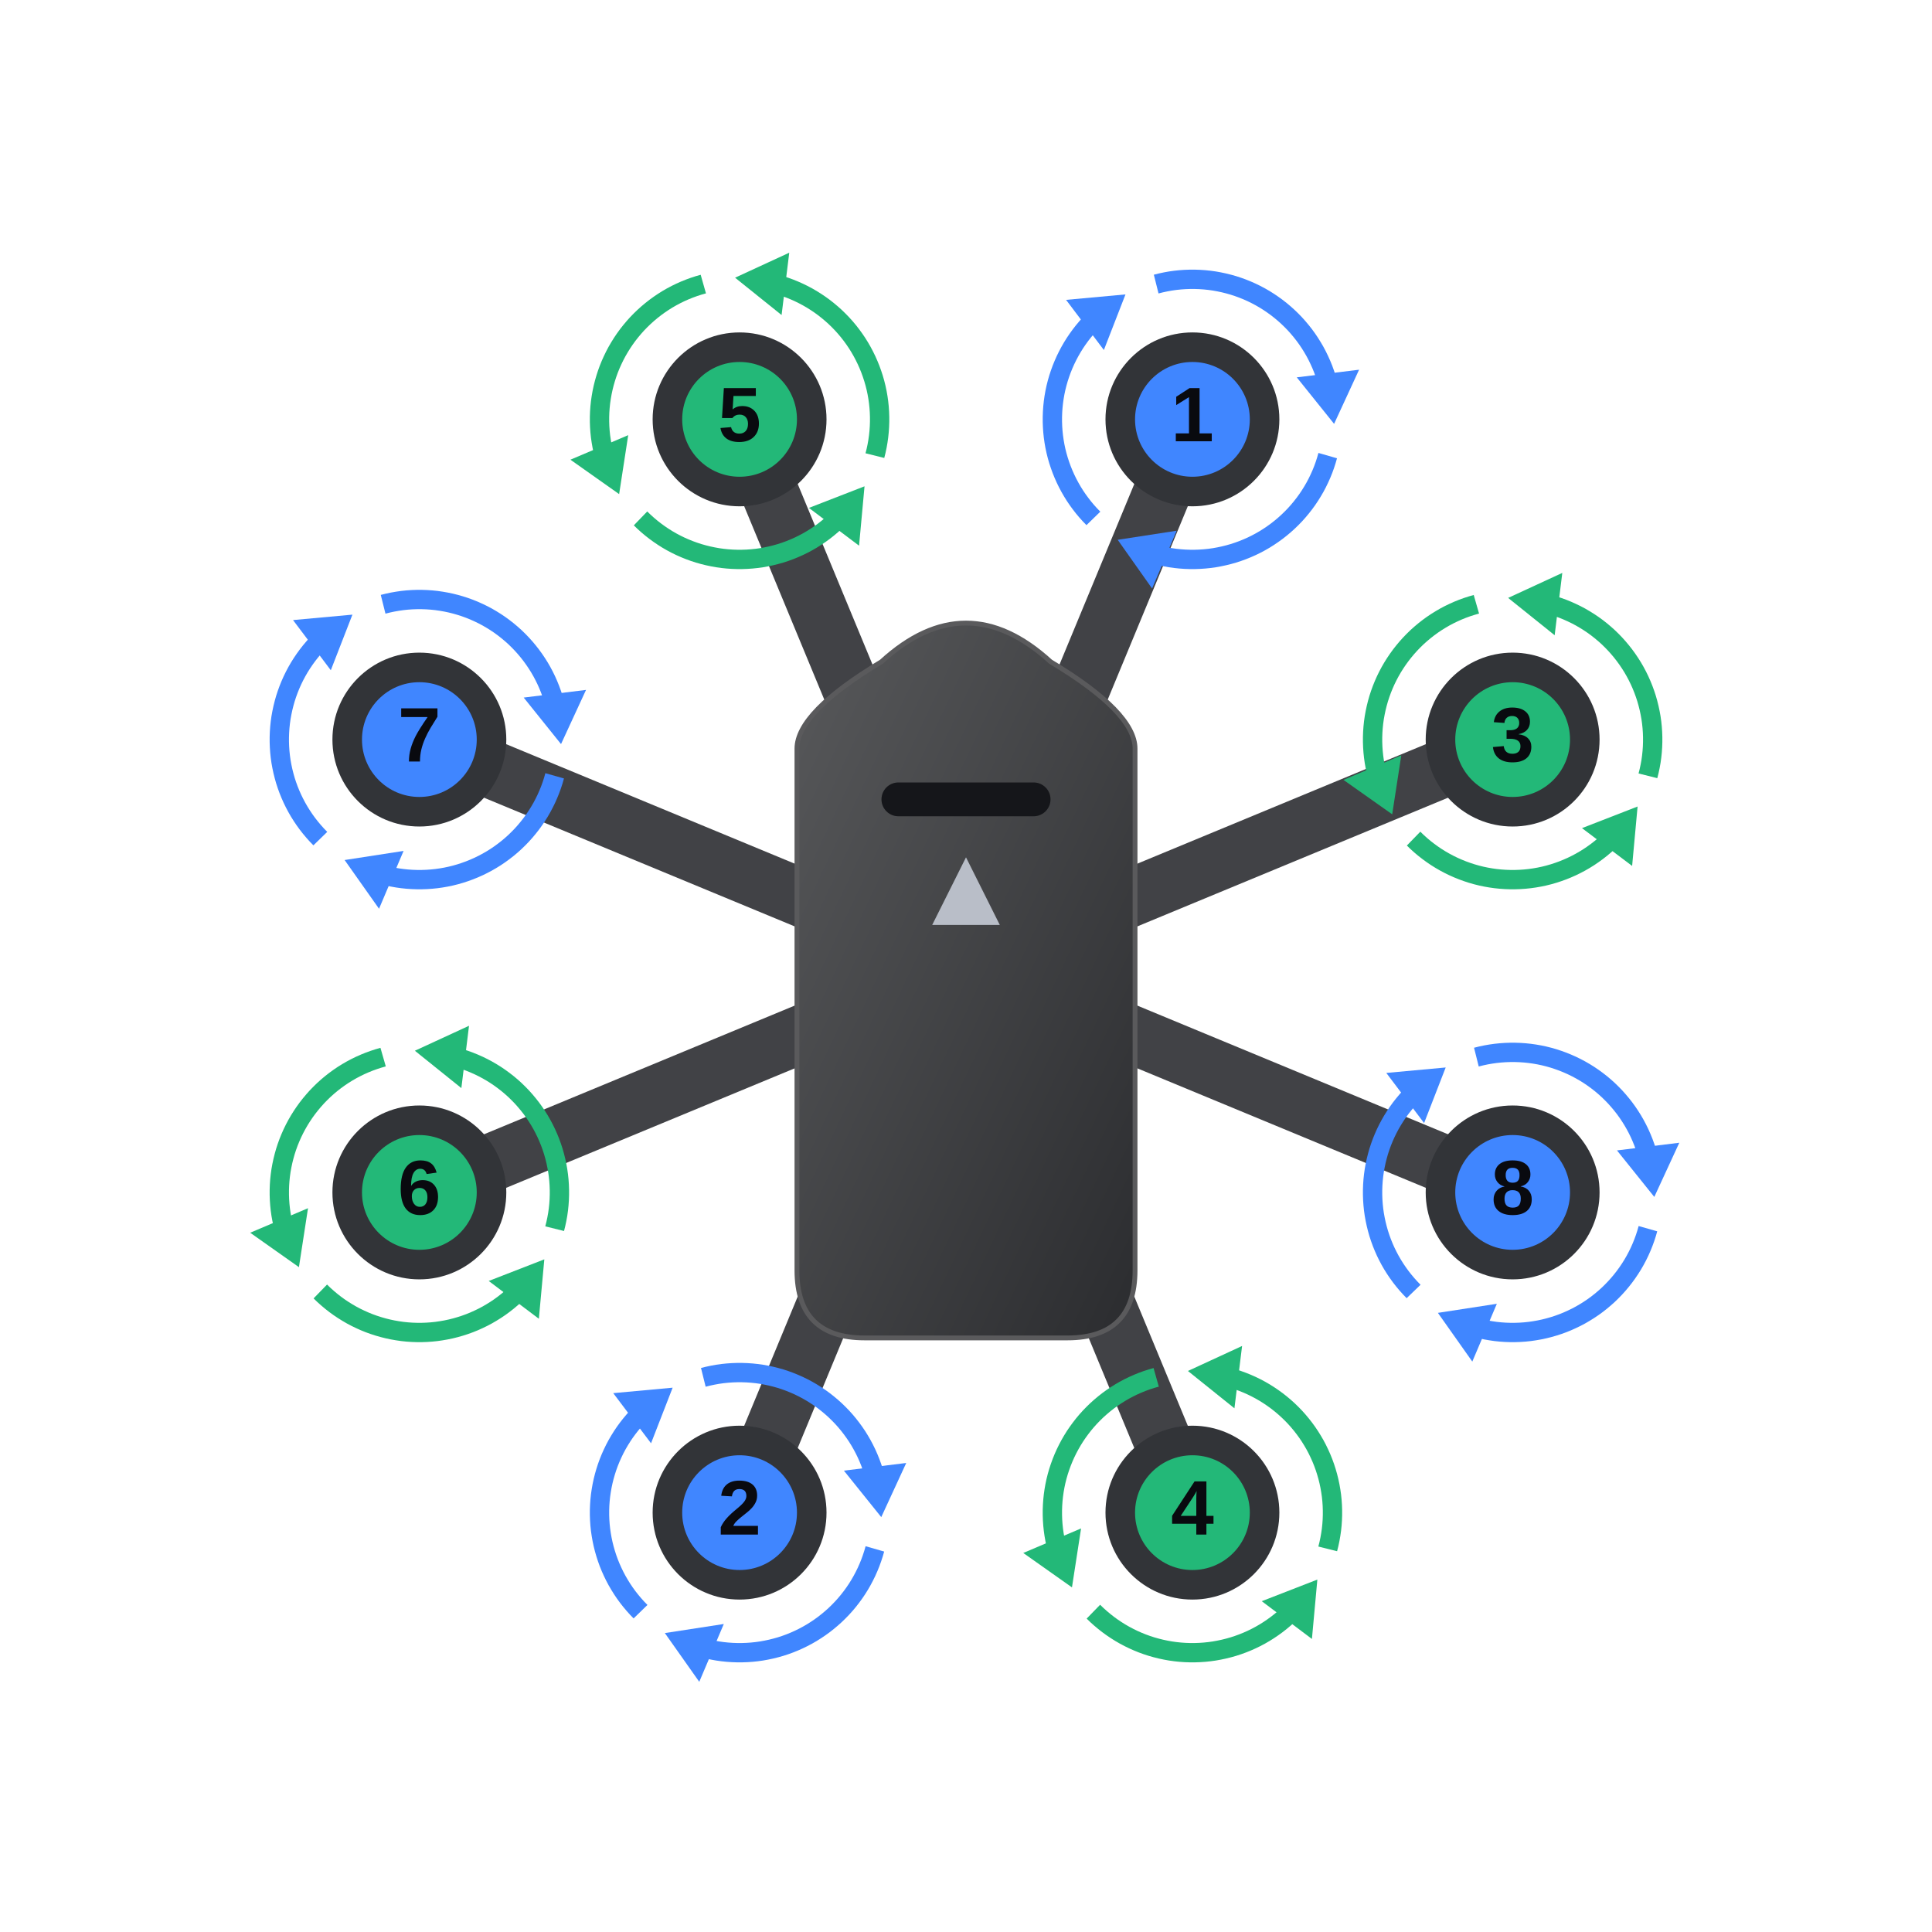
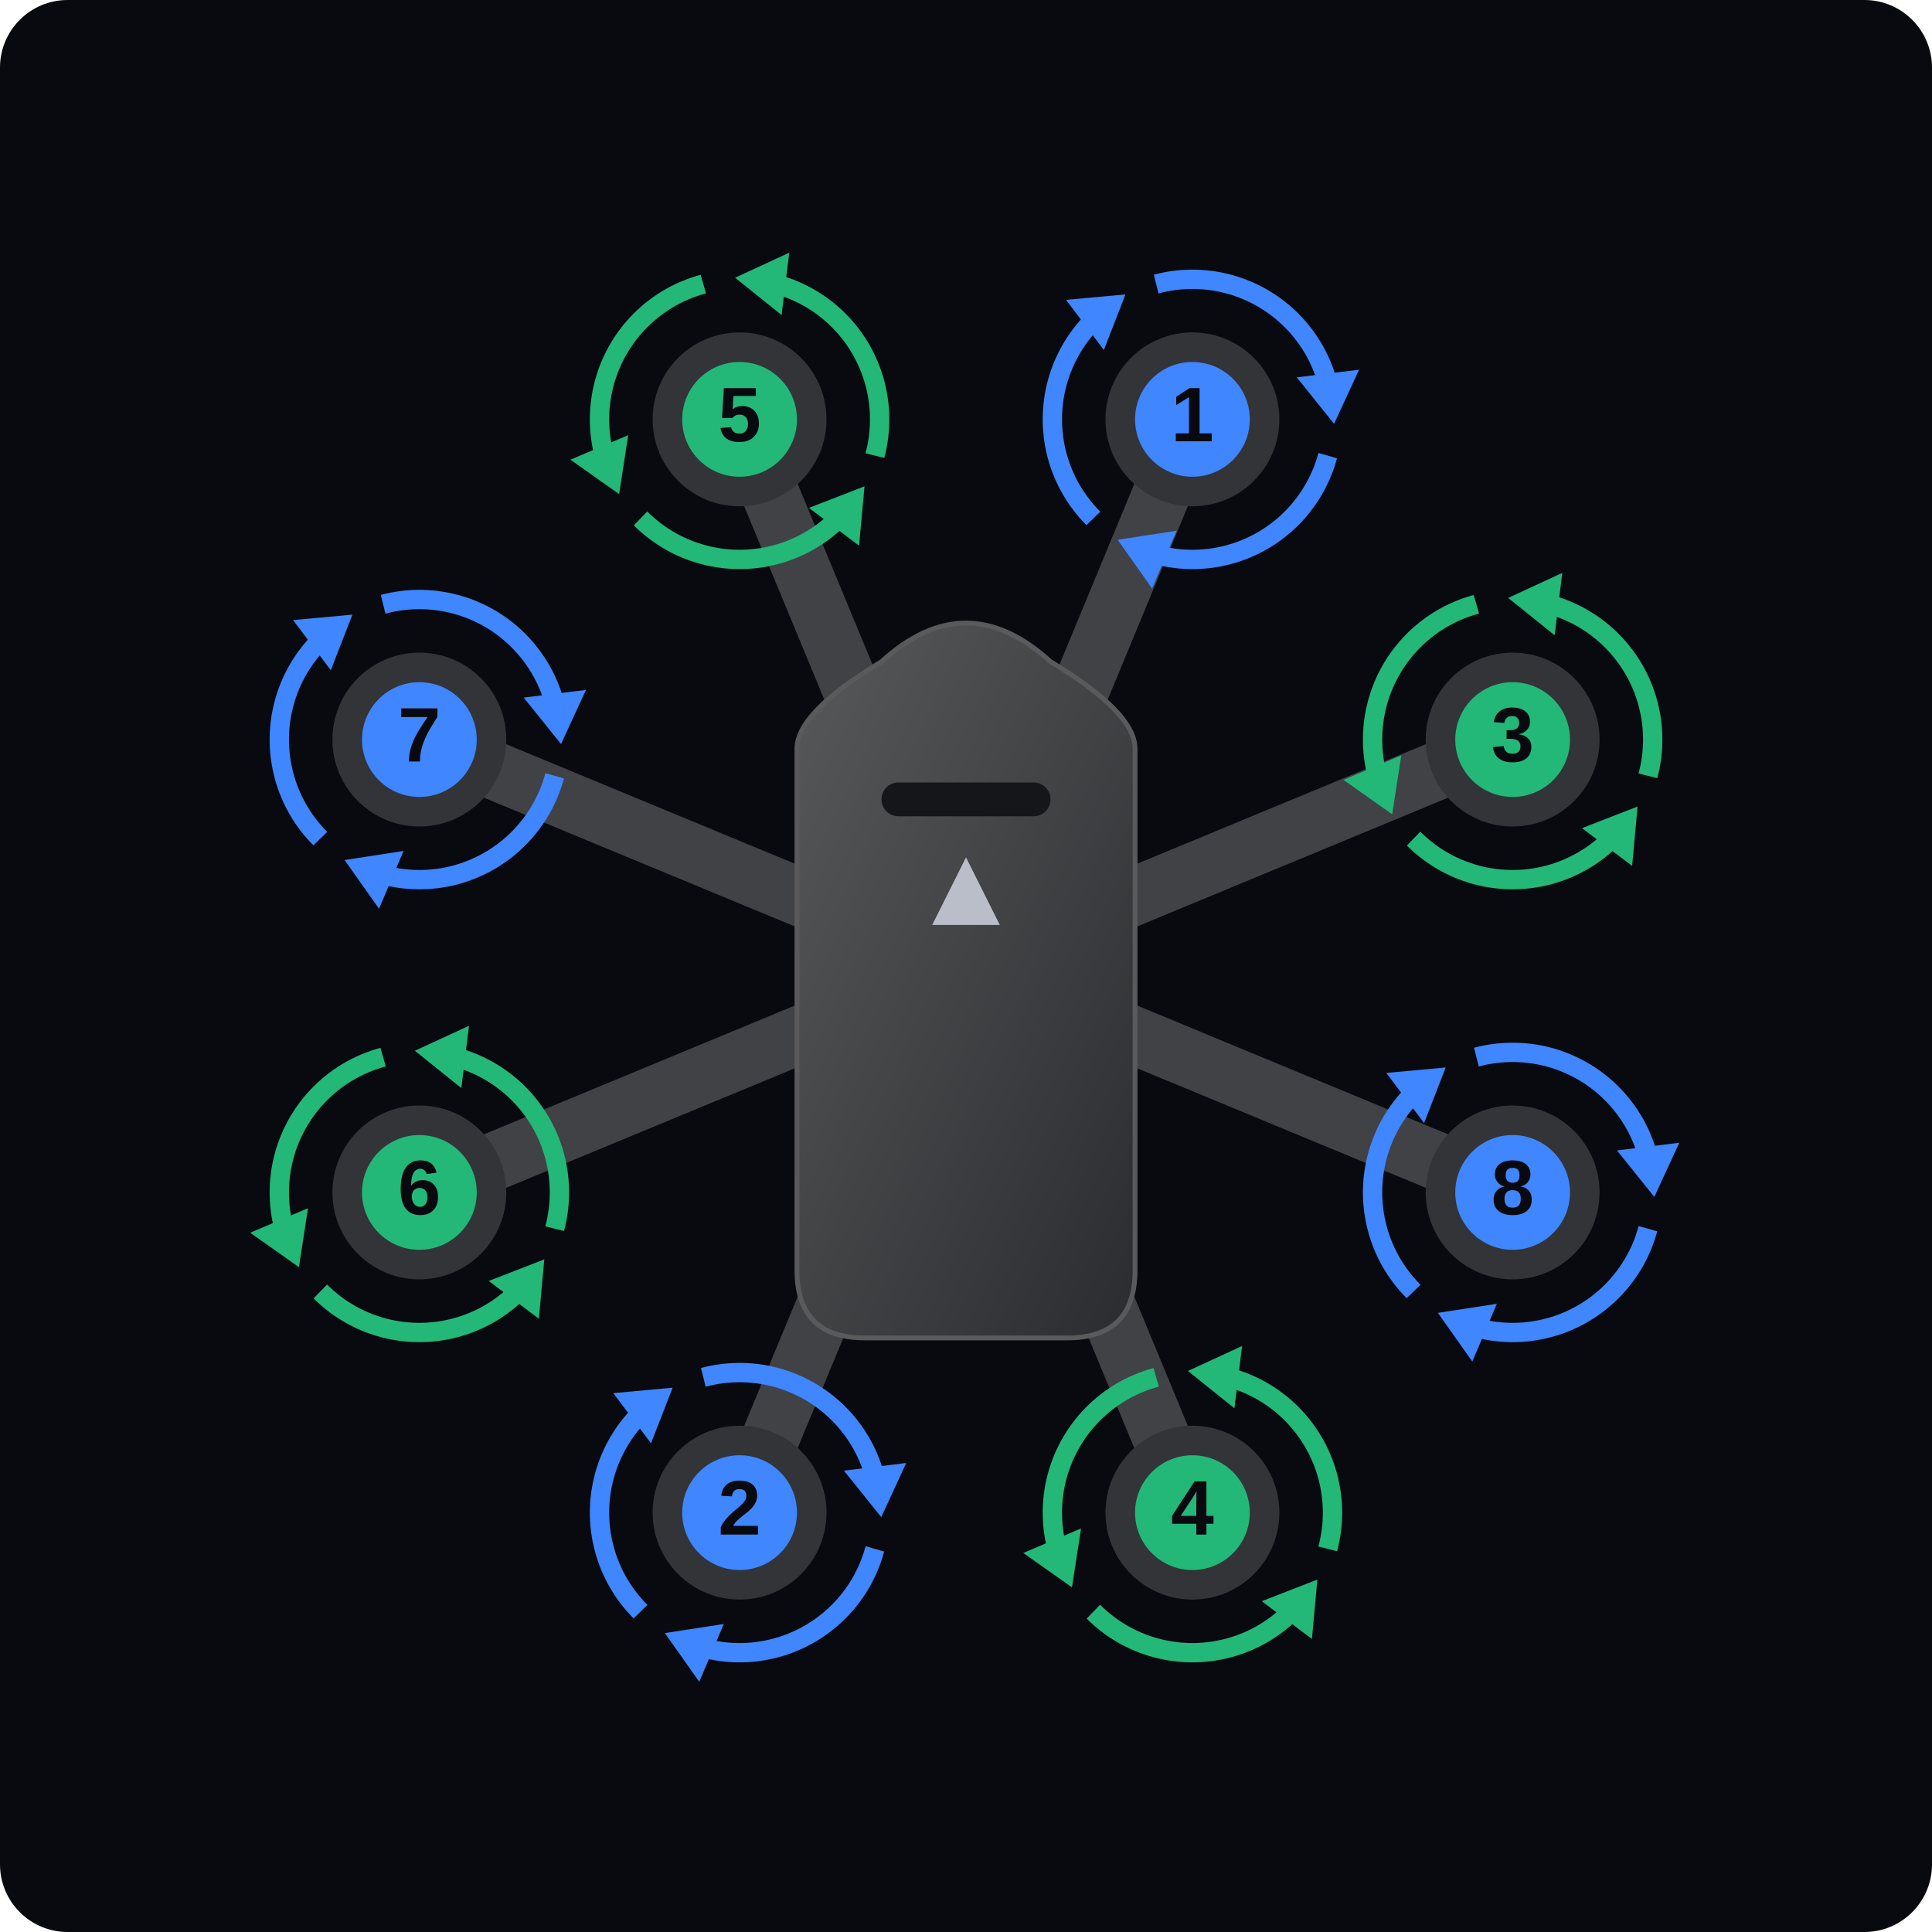
<svg xmlns="http://www.w3.org/2000/svg" width="800" height="800" viewBox="0 0 800 800">
  <defs>
    <linearGradient id="body" x1="0" y1="0" x2="1" y2="1">
      <stop stop-color="#58595b" />
      <stop offset="1" stop-color="#2b2c2f" />
    </linearGradient>
  </defs>
+   <rect width="800" height="800" rx="28" fill="#090a0f" />
  <path d="M 400 400 L 493.757 173.65" stroke="#414246" stroke-width="24" stroke-linecap="round" />
  <path d="M 400 400 L 626.35 306.243" stroke="#414246" stroke-width="24" stroke-linecap="round" />
  <path d="M 400 400 L 626.35 493.757" stroke="#414246" stroke-width="24" stroke-linecap="round" />
  <path d="M 400 400 L 493.757 626.35" stroke="#414246" stroke-width="24" stroke-linecap="round" />
  <path d="M 400 400 L 306.243 626.35" stroke="#414246" stroke-width="24" stroke-linecap="round" />
  <path d="M 400 400 L 173.65 493.757" stroke="#414246" stroke-width="24" stroke-linecap="round" />
  <path d="M 400 400 L 173.65 306.243" stroke="#414246" stroke-width="24" stroke-linecap="round" />
  <path d="M 400 400 L 306.243 173.65" stroke="#414246" stroke-width="24" stroke-linecap="round" />
  <path d="M330 335 V310 Q330 295 365 274 Q400 242 435 274 Q470 295 470 310 V526 Q470 554 442 554 H358 Q330 554 330 526 Z" fill="url(#body)" stroke="#5a5a5c" stroke-width="2" />
  <rect x="365" y="324" width="70" height="14" rx="7" fill="#15161a" />
  <circle cx="493.757" cy="173.65" r="36" fill="#323438" />
  <circle cx="493.757" cy="173.65" r="23.76" fill="#4086ff" />
  <polyline points="549.78,188.66 549.22,190.61 548.60,192.53 547.91,194.43 547.15,196.31 546.32,198.16 545.44,199.98 544.49,201.77 543.47,203.52 542.40,205.24 541.27,206.92 540.08,208.55 538.83,210.15 537.53,211.70 536.18,213.21 534.77,214.66 533.31,216.07 531.81,217.42 530.26,218.72 528.66,219.97 527.02,221.16 525.35,222.29 523.63,223.37 521.88,224.38 520.09,225.33 518.27,226.22 516.42,227.04 514.54,227.80 512.64,228.49 510.71,229.12 508.77,229.67 506.80,230.16 504.82,230.58 502.83,230.94 500.83,231.22 498.81,231.43 496.79,231.57 494.77,231.64 492.75,231.64 490.72,231.57 488.70,231.43 486.69,231.22 484.68,230.94 482.69,230.58 480.71,230.16 478.75,229.67 476.80,229.12 474.87,228.49 472.97,227.80 471.10,227.04" fill="none" stroke="#4086ff" stroke-width="8" />
  <polygon points="462.81,223.52 477.06,243.69 487.22,219.76" fill="#4086ff" />
  <polyline points="452.75,214.66 451.34,213.21 449.98,211.70 448.68,210.15 447.44,208.55 446.25,206.92 445.11,205.24 444.04,203.52 443.03,201.77 442.08,199.98 441.19,198.16 440.37,196.31 439.61,194.43 438.92,192.53 438.29,190.61 437.73,188.66 437.24,186.70 436.82,184.72 436.47,182.72 436.19,180.72 435.98,178.70 435.84,176.68 435.77,174.66 435.77,172.64 435.84,170.61 435.98,168.59 436.19,166.58 436.47,164.58 436.82,162.58 437.24,160.60 437.73,158.64 438.29,156.69 438.92,154.77 439.61,152.86 440.37,150.99 441.19,149.14 442.08,147.32 443.03,145.53 444.04,143.78 445.11,142.06 446.25,140.38 447.44,138.74 448.68,137.15 449.98,135.60 451.34,134.09 452.75,132.64 454.20,131.23 455.71,129.88 457.26,128.58 458.85,127.33" fill="none" stroke="#4086ff" stroke-width="8" />
  <polygon points="466.04,121.91 441.44,124.17 457.09,144.93" fill="#4086ff" />
  <polyline points="478.75,117.63 480.71,117.14 482.69,116.72 484.68,116.36 486.69,116.08 488.70,115.87 490.72,115.73 492.75,115.66 494.77,115.66 496.79,115.73 498.81,115.87 500.83,116.08 502.83,116.36 504.82,116.72 506.80,117.14 508.77,117.63 510.71,118.18 512.64,118.81 514.54,119.50 516.42,120.26 518.27,121.08 520.09,121.97 521.88,122.92 523.63,123.93 525.35,125.01 527.02,126.14 528.66,127.33 530.26,128.58 531.81,129.88 533.31,131.23 534.77,132.64 536.18,134.09 537.53,135.60 538.83,137.15 540.08,138.74 541.27,140.38 542.40,142.06 543.47,143.78 544.49,145.53 545.44,147.32 546.32,149.14 547.15,150.99 547.91,152.86 548.60,154.77 549.22,156.69 549.78,158.64 550.27,160.60 550.69,162.58 551.04,164.58 551.33,166.58" fill="none" stroke="#4086ff" stroke-width="8" />
  <polygon points="552.42,175.51 562.77,153.09 536.96,156.25" fill="#4086ff" />
  <text x="493.757" y="173.65" text-anchor="middle" dominant-baseline="middle" fill="#090a0f" font-family="Arial" font-weight="bold" font-size="32">1</text>
  <circle cx="626.35" cy="306.243" r="36" fill="#323438" />
  <circle cx="626.35" cy="306.243" r="23.76" fill="#23b878" />
  <polyline points="682.37,321.25 682.86,319.29 683.28,317.31 683.64,315.32 683.92,313.31 684.13,311.30 684.27,309.28 684.34,307.25 684.34,305.23 684.27,303.21 684.13,301.19 683.92,299.17 683.64,297.17 683.28,295.18 682.86,293.20 682.37,291.23 681.82,289.29 681.19,287.36 680.50,285.46 679.74,283.58 678.92,281.73 678.03,279.91 677.08,278.12 676.07,276.37 674.99,274.65 673.86,272.98 672.67,271.34 671.42,269.74 670.12,268.19 668.77,266.69 667.36,265.23 665.91,263.82 664.40,262.47 662.85,261.17 661.26,259.92 659.62,258.73 657.94,257.60 656.22,256.53 654.47,255.51 652.68,254.56 650.86,253.68 649.01,252.85 647.14,252.09 645.23,251.40 643.31,250.78 641.36,250.22 639.40,249.73 637.42,249.31 635.42,248.96 633.42,248.67" fill="none" stroke="#23b878" stroke-width="8" />
  <polygon points="624.49,247.58 646.91,237.23 643.75,263.04" fill="#23b878" />
  <polyline points="585.34,347.25 586.79,348.66 588.30,350.02 589.85,351.32 591.45,352.56 593.08,353.75 594.76,354.89 596.48,355.96 598.23,356.97 600.02,357.92 601.84,358.81 603.69,359.63 605.57,360.39 607.47,361.08 609.39,361.71 611.34,362.27 613.30,362.76 615.28,363.18 617.28,363.53 619.28,363.81 621.30,364.02 623.32,364.16 625.34,364.23 627.36,364.23 629.39,364.16 631.41,364.02 633.42,363.81 635.42,363.53 637.42,363.18 639.40,362.76 641.36,362.27 643.31,361.71 645.23,361.08 647.14,360.39 649.01,359.63 650.86,358.81 652.68,357.92 654.47,356.97 656.22,355.96 657.94,354.89 659.62,353.75 661.26,352.56 662.85,351.32 664.40,350.02 665.91,348.66 667.36,347.25 668.77,345.80 670.12,344.29 671.42,342.74 672.67,341.15" fill="none" stroke="#23b878" stroke-width="8" />
  <polygon points="678.09,333.96 675.83,358.56 655.07,342.91" fill="#23b878" />
  <polyline points="611.34,250.22 609.39,250.78 607.47,251.40 605.57,252.09 603.69,252.85 601.84,253.68 600.02,254.56 598.23,255.51 596.48,256.53 594.76,257.60 593.08,258.73 591.45,259.92 589.85,261.17 588.30,262.47 586.79,263.82 585.34,265.23 583.93,266.69 582.58,268.19 581.28,269.74 580.03,271.34 578.84,272.98 577.71,274.65 576.63,276.37 575.62,278.12 574.67,279.91 573.78,281.73 572.96,283.58 572.20,285.46 571.51,287.36 570.88,289.29 570.33,291.23 569.84,293.20 569.42,295.18 569.06,297.17 568.78,299.17 568.57,301.19 568.43,303.21 568.36,305.23 568.36,307.25 568.43,309.28 568.57,311.30 568.78,313.31 569.06,315.32 569.42,317.31 569.84,319.29 570.33,321.25 570.88,323.20 571.51,325.13 572.20,327.03 572.96,328.90" fill="none" stroke="#23b878" stroke-width="8" />
  <polygon points="576.48,337.19 556.31,322.94 580.24,312.78" fill="#23b878" />
  <text x="626.35" y="306.243" text-anchor="middle" dominant-baseline="middle" fill="#090a0f" font-family="Arial" font-weight="bold" font-size="32">3</text>
  <circle cx="626.35" cy="493.757" r="36" fill="#323438" />
  <circle cx="626.35" cy="493.757" r="23.76" fill="#4086ff" />
  <polyline points="682.37,508.77 681.82,510.71 681.19,512.64 680.50,514.54 679.74,516.42 678.92,518.27 678.03,520.09 677.08,521.88 676.07,523.63 674.99,525.35 673.86,527.02 672.67,528.66 671.42,530.26 670.12,531.81 668.77,533.31 667.36,534.77 665.91,536.18 664.40,537.53 662.85,538.83 661.26,540.08 659.62,541.27 657.94,542.40 656.22,543.47 654.47,544.49 652.68,545.44 650.86,546.32 649.01,547.15 647.14,547.91 645.23,548.60 643.31,549.22 641.36,549.78 639.40,550.27 637.42,550.69 635.42,551.04 633.42,551.33 631.41,551.54 629.39,551.68 627.36,551.75 625.34,551.75 623.32,551.68 621.30,551.54 619.28,551.33 617.28,551.04 615.28,550.69 613.30,550.27 611.34,549.78 609.39,549.22 607.47,548.60 605.57,547.91 603.69,547.15" fill="none" stroke="#4086ff" stroke-width="8" />
  <polygon points="595.40,543.63 609.65,563.80 619.81,539.87" fill="#4086ff" />
  <polyline points="585.34,534.77 583.93,533.31 582.58,531.81 581.28,530.26 580.03,528.66 578.84,527.02 577.71,525.35 576.63,523.63 575.62,521.88 574.67,520.09 573.78,518.27 572.96,516.42 572.20,514.54 571.51,512.64 570.88,510.71 570.33,508.77 569.84,506.80 569.42,504.82 569.06,502.83 568.78,500.83 568.57,498.81 568.43,496.79 568.36,494.77 568.36,492.75 568.43,490.72 568.57,488.70 568.78,486.69 569.06,484.68 569.42,482.69 569.84,480.71 570.33,478.75 570.88,476.80 571.51,474.87 572.20,472.97 572.96,471.10 573.78,469.25 574.67,467.43 575.62,465.64 576.63,463.89 577.71,462.17 578.84,460.49 580.03,458.85 581.28,457.26 582.58,455.71 583.93,454.20 585.34,452.75 586.79,451.34 588.30,449.98 589.85,448.68 591.45,447.44" fill="none" stroke="#4086ff" stroke-width="8" />
  <polygon points="598.63,442.02 574.04,444.28 589.69,465.04" fill="#4086ff" />
  <polyline points="611.34,437.73 613.30,437.24 615.28,436.82 617.28,436.47 619.28,436.19 621.30,435.98 623.32,435.84 625.34,435.77 627.36,435.77 629.39,435.84 631.41,435.98 633.42,436.19 635.42,436.47 637.42,436.82 639.40,437.24 641.36,437.73 643.31,438.29 645.23,438.92 647.14,439.61 649.01,440.37 650.86,441.19 652.68,442.08 654.47,443.03 656.22,444.04 657.94,445.11 659.62,446.25 661.26,447.44 662.85,448.68 664.40,449.98 665.91,451.34 667.36,452.75 668.77,454.20 670.12,455.71 671.42,457.26 672.67,458.85 673.86,460.49 674.99,462.17 676.07,463.89 677.08,465.64 678.03,467.43 678.92,469.25 679.74,471.10 680.50,472.97 681.19,474.87 681.82,476.80 682.37,478.75 682.86,480.71 683.28,482.69 683.64,484.68 683.92,486.69" fill="none" stroke="#4086ff" stroke-width="8" />
  <polygon points="685.01,495.62 695.36,473.19 669.55,476.36" fill="#4086ff" />
  <text x="626.35" y="493.757" text-anchor="middle" dominant-baseline="middle" fill="#090a0f" font-family="Arial" font-weight="bold" font-size="32">8</text>
  <circle cx="493.757" cy="626.35" r="36" fill="#323438" />
  <circle cx="493.757" cy="626.35" r="23.76" fill="#23b878" />
  <polyline points="549.78,641.36 550.27,639.40 550.69,637.42 551.04,635.42 551.33,633.42 551.54,631.41 551.68,629.39 551.75,627.36 551.75,625.34 551.68,623.32 551.54,621.30 551.33,619.28 551.04,617.28 550.69,615.28 550.27,613.30 549.78,611.34 549.22,609.39 548.60,607.47 547.91,605.57 547.15,603.69 546.32,601.84 545.44,600.02 544.49,598.23 543.47,596.48 542.40,594.76 541.27,593.08 540.08,591.45 538.83,589.85 537.53,588.30 536.18,586.79 534.77,585.34 533.31,583.93 531.81,582.58 530.26,581.28 528.66,580.03 527.02,578.84 525.35,577.71 523.63,576.63 521.88,575.62 520.09,574.67 518.27,573.78 516.42,572.96 514.54,572.20 512.64,571.51 510.71,570.88 508.77,570.33 506.80,569.84 504.82,569.42 502.83,569.06 500.83,568.78" fill="none" stroke="#23b878" stroke-width="8" />
  <polygon points="491.89,567.69 514.32,557.34 511.15,583.15" fill="#23b878" />
  <polyline points="452.75,667.36 454.20,668.77 455.71,670.12 457.26,671.42 458.85,672.67 460.49,673.86 462.17,674.99 463.89,676.07 465.64,677.08 467.43,678.03 469.25,678.92 471.10,679.74 472.97,680.50 474.87,681.19 476.80,681.82 478.75,682.37 480.71,682.86 482.69,683.28 484.68,683.64 486.69,683.92 488.70,684.13 490.72,684.27 492.75,684.34 494.77,684.34 496.79,684.27 498.81,684.13 500.83,683.92 502.83,683.64 504.82,683.28 506.80,682.86 508.77,682.37 510.71,681.82 512.64,681.19 514.54,680.50 516.42,679.74 518.27,678.92 520.09,678.03 521.88,677.08 523.63,676.07 525.35,674.99 527.02,673.86 528.66,672.67 530.26,671.42 531.81,670.12 533.31,668.77 534.77,667.36 536.18,665.91 537.53,664.40 538.83,662.85 540.08,661.26" fill="none" stroke="#23b878" stroke-width="8" />
  <polygon points="545.49,654.07 543.24,678.66 522.47,663.02" fill="#23b878" />
  <polyline points="478.75,570.33 476.80,570.88 474.87,571.51 472.97,572.20 471.10,572.96 469.25,573.78 467.43,574.67 465.64,575.62 463.89,576.63 462.17,577.71 460.49,578.84 458.85,580.03 457.26,581.28 455.71,582.58 454.20,583.93 452.75,585.34 451.34,586.79 449.98,588.30 448.68,589.85 447.44,591.45 446.25,593.08 445.11,594.76 444.04,596.48 443.03,598.23 442.08,600.02 441.19,601.84 440.37,603.69 439.61,605.57 438.92,607.47 438.29,609.39 437.73,611.34 437.24,613.30 436.82,615.28 436.47,617.28 436.19,619.28 435.98,621.30 435.84,623.32 435.77,625.34 435.77,627.36 435.84,629.39 435.98,631.41 436.19,633.42 436.47,635.42 436.82,637.42 437.24,639.40 437.73,641.36 438.29,643.31 438.92,645.23 439.61,647.14 440.37,649.01" fill="none" stroke="#23b878" stroke-width="8" />
  <polygon points="443.88,657.30 423.71,643.05 447.65,632.89" fill="#23b878" />
  <text x="493.757" y="626.35" text-anchor="middle" dominant-baseline="middle" fill="#090a0f" font-family="Arial" font-weight="bold" font-size="32">4</text>
  <circle cx="306.243" cy="626.35" r="36" fill="#323438" />
  <circle cx="306.243" cy="626.35" r="23.76" fill="#4086ff" />
  <polyline points="362.27,641.36 361.71,643.31 361.08,645.23 360.39,647.14 359.63,649.01 358.81,650.86 357.92,652.68 356.97,654.47 355.96,656.22 354.89,657.94 353.75,659.62 352.56,661.26 351.32,662.85 350.02,664.40 348.66,665.91 347.25,667.36 345.80,668.77 344.29,670.12 342.74,671.42 341.15,672.67 339.51,673.86 337.83,674.99 336.11,676.07 334.36,677.08 332.57,678.03 330.75,678.92 328.90,679.74 327.03,680.50 325.13,681.19 323.20,681.82 321.25,682.37 319.29,682.86 317.31,683.28 315.32,683.64 313.31,683.92 311.30,684.13 309.28,684.27 307.25,684.34 305.23,684.34 303.21,684.27 301.19,684.13 299.17,683.92 297.17,683.64 295.18,683.28 293.20,682.86 291.23,682.37 289.29,681.82 287.36,681.19 285.46,680.50 283.58,679.74" fill="none" stroke="#4086ff" stroke-width="8" />
  <polygon points="275.30,676.22 289.55,696.40 299.71,672.46" fill="#4086ff" />
  <polyline points="265.23,667.36 263.82,665.91 262.47,664.40 261.17,662.85 259.92,661.26 258.73,659.62 257.60,657.94 256.53,656.22 255.51,654.47 254.56,652.68 253.68,650.86 252.85,649.01 252.09,647.14 251.40,645.23 250.78,643.31 250.22,641.36 249.73,639.40 249.31,637.42 248.96,635.42 248.67,633.42 248.46,631.41 248.32,629.39 248.25,627.36 248.25,625.34 248.32,623.32 248.46,621.30 248.67,619.28 248.96,617.28 249.31,615.28 249.73,613.30 250.22,611.34 250.78,609.39 251.40,607.47 252.09,605.57 252.85,603.69 253.68,601.84 254.56,600.02 255.51,598.23 256.53,596.48 257.60,594.76 258.73,593.08 259.92,591.45 261.17,589.85 262.47,588.30 263.82,586.79 265.23,585.34 266.69,583.93 268.19,582.58 269.74,581.28 271.34,580.03" fill="none" stroke="#4086ff" stroke-width="8" />
  <polygon points="278.53,574.61 253.93,576.87 269.58,597.63" fill="#4086ff" />
  <polyline points="291.23,570.33 293.20,569.84 295.18,569.42 297.17,569.06 299.17,568.78 301.19,568.57 303.21,568.43 305.23,568.36 307.25,568.36 309.28,568.43 311.30,568.57 313.31,568.78 315.32,569.06 317.31,569.42 319.29,569.84 321.25,570.33 323.20,570.88 325.13,571.51 327.03,572.20 328.90,572.96 330.75,573.78 332.57,574.67 334.36,575.62 336.11,576.63 337.83,577.71 339.51,578.84 341.15,580.03 342.74,581.28 344.29,582.58 345.80,583.93 347.25,585.34 348.66,586.79 350.02,588.30 351.32,589.85 352.56,591.45 353.75,593.08 354.89,594.76 355.96,596.48 356.97,598.23 357.92,600.02 358.81,601.84 359.63,603.69 360.39,605.57 361.08,607.47 361.71,609.39 362.27,611.34 362.76,613.30 363.18,615.28 363.53,617.28 363.81,619.28" fill="none" stroke="#4086ff" stroke-width="8" />
  <polygon points="364.91,628.21 375.25,605.79 349.44,608.96" fill="#4086ff" />
  <text x="306.243" y="626.35" text-anchor="middle" dominant-baseline="middle" fill="#090a0f" font-family="Arial" font-weight="bold" font-size="32">2</text>
  <circle cx="173.65" cy="493.757" r="36" fill="#323438" />
  <circle cx="173.65" cy="493.757" r="23.76" fill="#23b878" />
  <polyline points="229.67,508.77 230.16,506.80 230.58,504.82 230.94,502.83 231.22,500.83 231.43,498.81 231.57,496.79 231.64,494.77 231.64,492.75 231.57,490.72 231.43,488.70 231.22,486.69 230.94,484.68 230.58,482.69 230.16,480.71 229.67,478.75 229.12,476.80 228.49,474.87 227.80,472.97 227.04,471.10 226.22,469.25 225.33,467.43 224.38,465.64 223.37,463.89 222.29,462.17 221.16,460.49 219.97,458.85 218.72,457.26 217.42,455.71 216.07,454.20 214.66,452.75 213.21,451.34 211.70,449.98 210.15,448.68 208.55,447.44 206.92,446.25 205.24,445.11 203.52,444.04 201.77,443.03 199.98,442.08 198.16,441.19 196.31,440.37 194.43,439.61 192.53,438.92 190.61,438.29 188.66,437.73 186.70,437.24 184.72,436.82 182.72,436.47 180.72,436.19" fill="none" stroke="#23b878" stroke-width="8" />
  <polygon points="171.79,435.09 194.21,424.75 191.04,450.56" fill="#23b878" />
  <polyline points="132.64,534.77 134.09,536.18 135.60,537.53 137.15,538.83 138.74,540.08 140.38,541.27 142.06,542.40 143.78,543.47 145.53,544.49 147.32,545.44 149.14,546.32 150.99,547.15 152.86,547.91 154.77,548.60 156.69,549.22 158.64,549.78 160.60,550.27 162.58,550.69 164.58,551.04 166.58,551.33 168.59,551.54 170.61,551.68 172.64,551.75 174.66,551.75 176.68,551.68 178.70,551.54 180.72,551.33 182.72,551.04 184.72,550.69 186.70,550.27 188.66,549.78 190.61,549.22 192.53,548.60 194.43,547.91 196.31,547.15 198.16,546.32 199.98,545.44 201.77,544.49 203.52,543.47 205.24,542.40 206.92,541.27 208.55,540.08 210.15,538.83 211.70,537.53 213.21,536.18 214.66,534.77 216.07,533.31 217.42,531.81 218.72,530.26 219.97,528.66" fill="none" stroke="#23b878" stroke-width="8" />
  <polygon points="225.39,521.47 223.13,546.07 202.37,530.42" fill="#23b878" />
  <polyline points="158.64,437.73 156.69,438.29 154.77,438.92 152.86,439.61 150.99,440.37 149.14,441.19 147.32,442.08 145.53,443.03 143.78,444.04 142.06,445.11 140.38,446.25 138.74,447.44 137.15,448.68 135.60,449.98 134.09,451.34 132.64,452.75 131.23,454.20 129.88,455.71 128.58,457.26 127.33,458.85 126.14,460.49 125.01,462.17 123.93,463.89 122.92,465.64 121.97,467.43 121.08,469.25 120.26,471.10 119.50,472.97 118.81,474.87 118.18,476.80 117.63,478.75 117.14,480.71 116.72,482.69 116.36,484.68 116.08,486.69 115.87,488.70 115.73,490.72 115.66,492.75 115.66,494.77 115.73,496.79 115.87,498.81 116.08,500.83 116.36,502.83 116.72,504.82 117.14,506.80 117.63,508.77 118.18,510.71 118.81,512.64 119.50,514.54 120.26,516.42" fill="none" stroke="#23b878" stroke-width="8" />
  <polygon points="123.78,524.70 103.60,510.45 127.54,500.29" fill="#23b878" />
  <text x="173.65" y="493.757" text-anchor="middle" dominant-baseline="middle" fill="#090a0f" font-family="Arial" font-weight="bold" font-size="32">6</text>
  <circle cx="173.65" cy="306.243" r="36" fill="#323438" />
  <circle cx="173.65" cy="306.243" r="23.76" fill="#4086ff" />
  <polyline points="229.67,321.25 229.12,323.20 228.49,325.13 227.80,327.03 227.04,328.90 226.22,330.75 225.33,332.57 224.38,334.36 223.37,336.11 222.29,337.83 221.16,339.51 219.97,341.15 218.72,342.74 217.42,344.29 216.07,345.80 214.66,347.25 213.21,348.66 211.70,350.02 210.15,351.32 208.55,352.56 206.92,353.75 205.24,354.89 203.52,355.96 201.77,356.97 199.98,357.92 198.16,358.81 196.31,359.63 194.43,360.39 192.53,361.08 190.61,361.71 188.66,362.27 186.70,362.76 184.72,363.18 182.72,363.53 180.72,363.81 178.70,364.02 176.68,364.16 174.66,364.23 172.64,364.23 170.61,364.16 168.59,364.02 166.58,363.81 164.58,363.53 162.58,363.18 160.60,362.76 158.64,362.27 156.69,361.71 154.77,361.08 152.86,360.39 150.99,359.63" fill="none" stroke="#4086ff" stroke-width="8" />
  <polygon points="142.70,356.12 156.95,376.29 167.11,352.35" fill="#4086ff" />
  <polyline points="132.64,347.25 131.23,345.80 129.88,344.29 128.58,342.74 127.33,341.15 126.14,339.51 125.01,337.83 123.93,336.11 122.92,334.36 121.97,332.57 121.08,330.75 120.26,328.90 119.50,327.03 118.81,325.13 118.18,323.20 117.63,321.25 117.14,319.29 116.72,317.31 116.36,315.32 116.08,313.31 115.87,311.30 115.73,309.28 115.66,307.25 115.66,305.23 115.73,303.21 115.87,301.19 116.08,299.17 116.36,297.17 116.72,295.18 117.14,293.20 117.63,291.23 118.18,289.29 118.81,287.36 119.50,285.46 120.26,283.58 121.08,281.73 121.97,279.91 122.92,278.12 123.93,276.37 125.01,274.65 126.14,272.98 127.33,271.34 128.58,269.74 129.88,268.19 131.23,266.69 132.64,265.23 134.09,263.82 135.60,262.47 137.15,261.17 138.74,259.92" fill="none" stroke="#4086ff" stroke-width="8" />
  <polygon points="145.93,254.51 121.34,256.76 136.98,277.53" fill="#4086ff" />
  <polyline points="158.64,250.22 160.60,249.73 162.58,249.31 164.58,248.96 166.58,248.67 168.59,248.46 170.61,248.32 172.64,248.25 174.66,248.25 176.68,248.32 178.70,248.46 180.72,248.67 182.72,248.96 184.72,249.31 186.70,249.73 188.66,250.22 190.61,250.78 192.53,251.40 194.43,252.09 196.31,252.85 198.16,253.68 199.98,254.56 201.77,255.51 203.52,256.53 205.24,257.60 206.92,258.73 208.55,259.92 210.15,261.17 211.70,262.47 213.21,263.82 214.66,265.23 216.07,266.69 217.42,268.19 218.72,269.74 219.97,271.34 221.16,272.98 222.29,274.65 223.37,276.37 224.38,278.12 225.33,279.91 226.22,281.73 227.04,283.58 227.80,285.46 228.49,287.36 229.12,289.29 229.67,291.23 230.16,293.20 230.58,295.18 230.94,297.17 231.22,299.17" fill="none" stroke="#4086ff" stroke-width="8" />
  <polygon points="232.31,308.11 242.66,285.68 216.85,288.85" fill="#4086ff" />
  <text x="173.65" y="306.243" text-anchor="middle" dominant-baseline="middle" fill="#090a0f" font-family="Arial" font-weight="bold" font-size="32">7</text>
  <circle cx="306.243" cy="173.65" r="36" fill="#323438" />
  <circle cx="306.243" cy="173.65" r="23.76" fill="#23b878" />
  <polyline points="362.27,188.66 362.76,186.70 363.18,184.72 363.53,182.72 363.81,180.72 364.02,178.70 364.16,176.68 364.23,174.66 364.23,172.64 364.16,170.61 364.02,168.59 363.81,166.58 363.53,164.58 363.18,162.58 362.76,160.60 362.27,158.64 361.71,156.69 361.08,154.77 360.39,152.86 359.63,150.99 358.81,149.14 357.92,147.32 356.97,145.53 355.96,143.78 354.89,142.06 353.75,140.38 352.56,138.74 351.32,137.15 350.02,135.60 348.66,134.09 347.25,132.64 345.80,131.23 344.29,129.88 342.74,128.58 341.15,127.33 339.51,126.14 337.83,125.01 336.11,123.93 334.36,122.92 332.57,121.97 330.75,121.08 328.90,120.26 327.03,119.50 325.13,118.81 323.20,118.18 321.25,117.63 319.29,117.14 317.31,116.72 315.32,116.36 313.31,116.08" fill="none" stroke="#23b878" stroke-width="8" />
  <polygon points="304.38,114.99 326.81,104.64 323.64,130.45" fill="#23b878" />
  <polyline points="265.23,214.66 266.69,216.07 268.19,217.42 269.74,218.72 271.34,219.97 272.98,221.16 274.65,222.29 276.37,223.37 278.12,224.38 279.91,225.33 281.73,226.22 283.58,227.04 285.46,227.80 287.36,228.49 289.29,229.12 291.23,229.67 293.20,230.16 295.18,230.58 297.17,230.94 299.17,231.22 301.19,231.43 303.21,231.57 305.23,231.64 307.25,231.64 309.28,231.57 311.30,231.43 313.31,231.22 315.32,230.94 317.31,230.58 319.29,230.16 321.25,229.67 323.20,229.12 325.13,228.49 327.03,227.80 328.90,227.04 330.75,226.22 332.57,225.33 334.36,224.38 336.11,223.37 337.83,222.29 339.51,221.16 341.15,219.97 342.74,218.72 344.29,217.42 345.80,216.07 347.25,214.66 348.66,213.21 350.02,211.70 351.32,210.15 352.56,208.55" fill="none" stroke="#23b878" stroke-width="8" />
  <polygon points="357.98,201.37 355.72,225.96 334.96,210.31" fill="#23b878" />
  <polyline points="291.23,117.63 289.29,118.18 287.36,118.81 285.46,119.50 283.58,120.26 281.73,121.08 279.91,121.97 278.12,122.92 276.37,123.93 274.65,125.01 272.98,126.14 271.34,127.33 269.74,128.58 268.19,129.88 266.69,131.23 265.23,132.64 263.82,134.09 262.47,135.60 261.17,137.15 259.92,138.74 258.73,140.38 257.60,142.06 256.53,143.78 255.51,145.53 254.56,147.32 253.68,149.14 252.85,150.99 252.09,152.86 251.40,154.77 250.78,156.69 250.22,158.64 249.73,160.60 249.31,162.58 248.96,164.58 248.67,166.58 248.46,168.59 248.32,170.61 248.25,172.64 248.25,174.66 248.32,176.68 248.46,178.70 248.67,180.72 248.96,182.72 249.31,184.72 249.73,186.70 250.22,188.66 250.78,190.61 251.40,192.53 252.09,194.43 252.85,196.31" fill="none" stroke="#23b878" stroke-width="8" />
  <polygon points="256.37,204.60 236.20,190.35 260.13,180.19" fill="#23b878" />
  <text x="306.243" y="173.65" text-anchor="middle" dominant-baseline="middle" fill="#090a0f" font-family="Arial" font-weight="bold" font-size="32">5</text>
  <path d="M400 355 L386 383 L414 383 Z" fill="#b9bec8" />
</svg>
